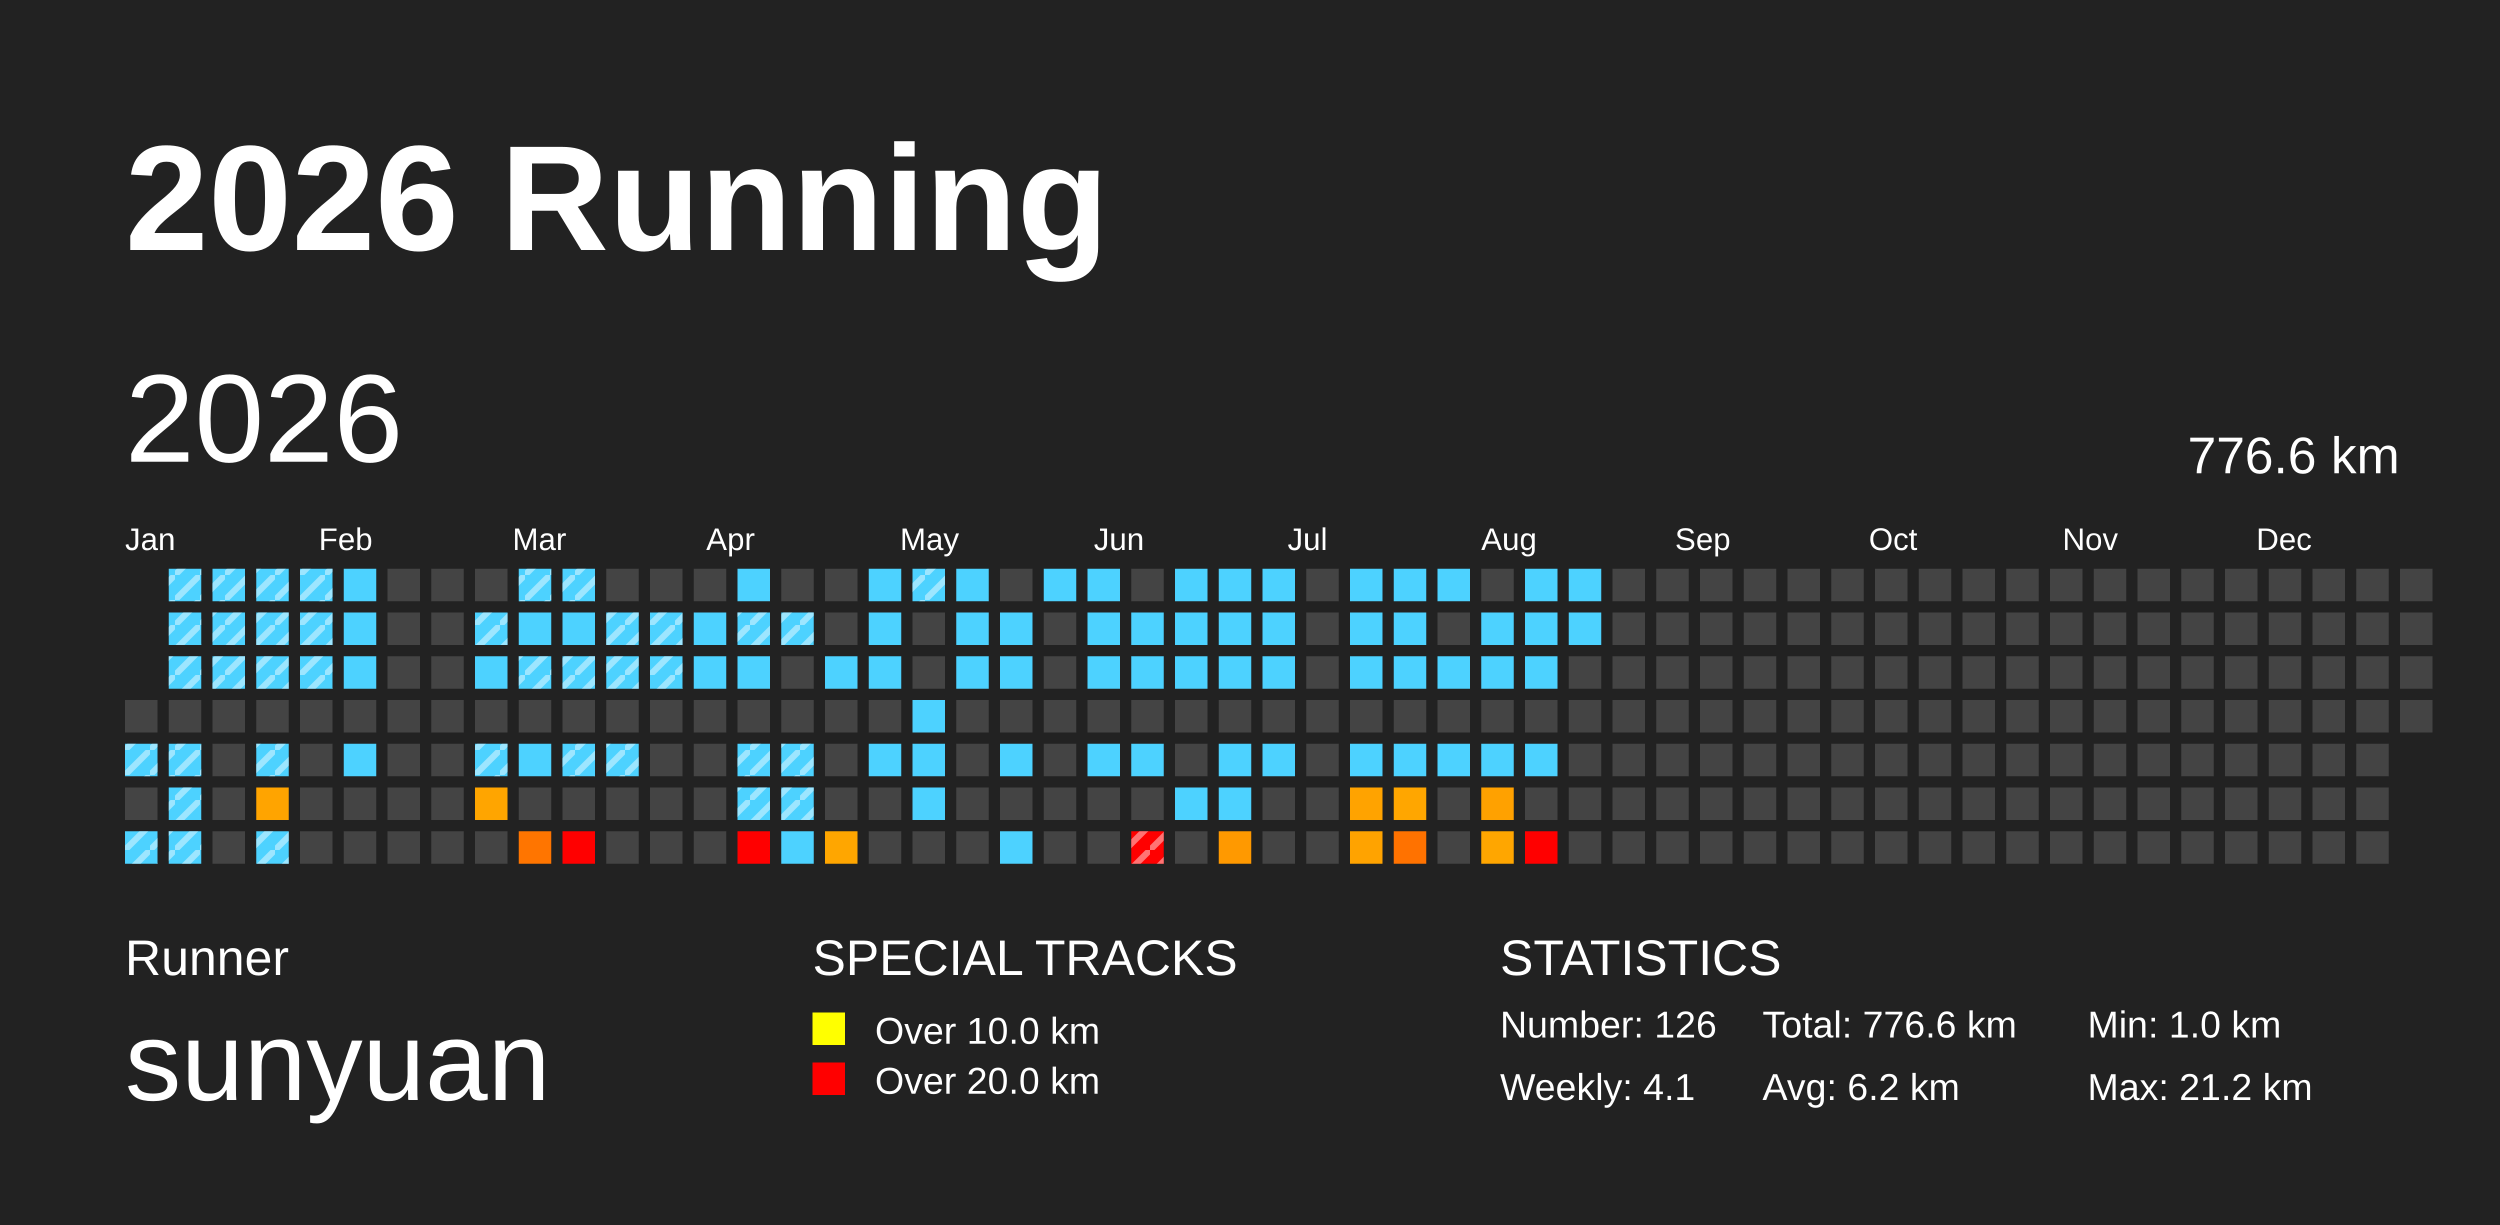
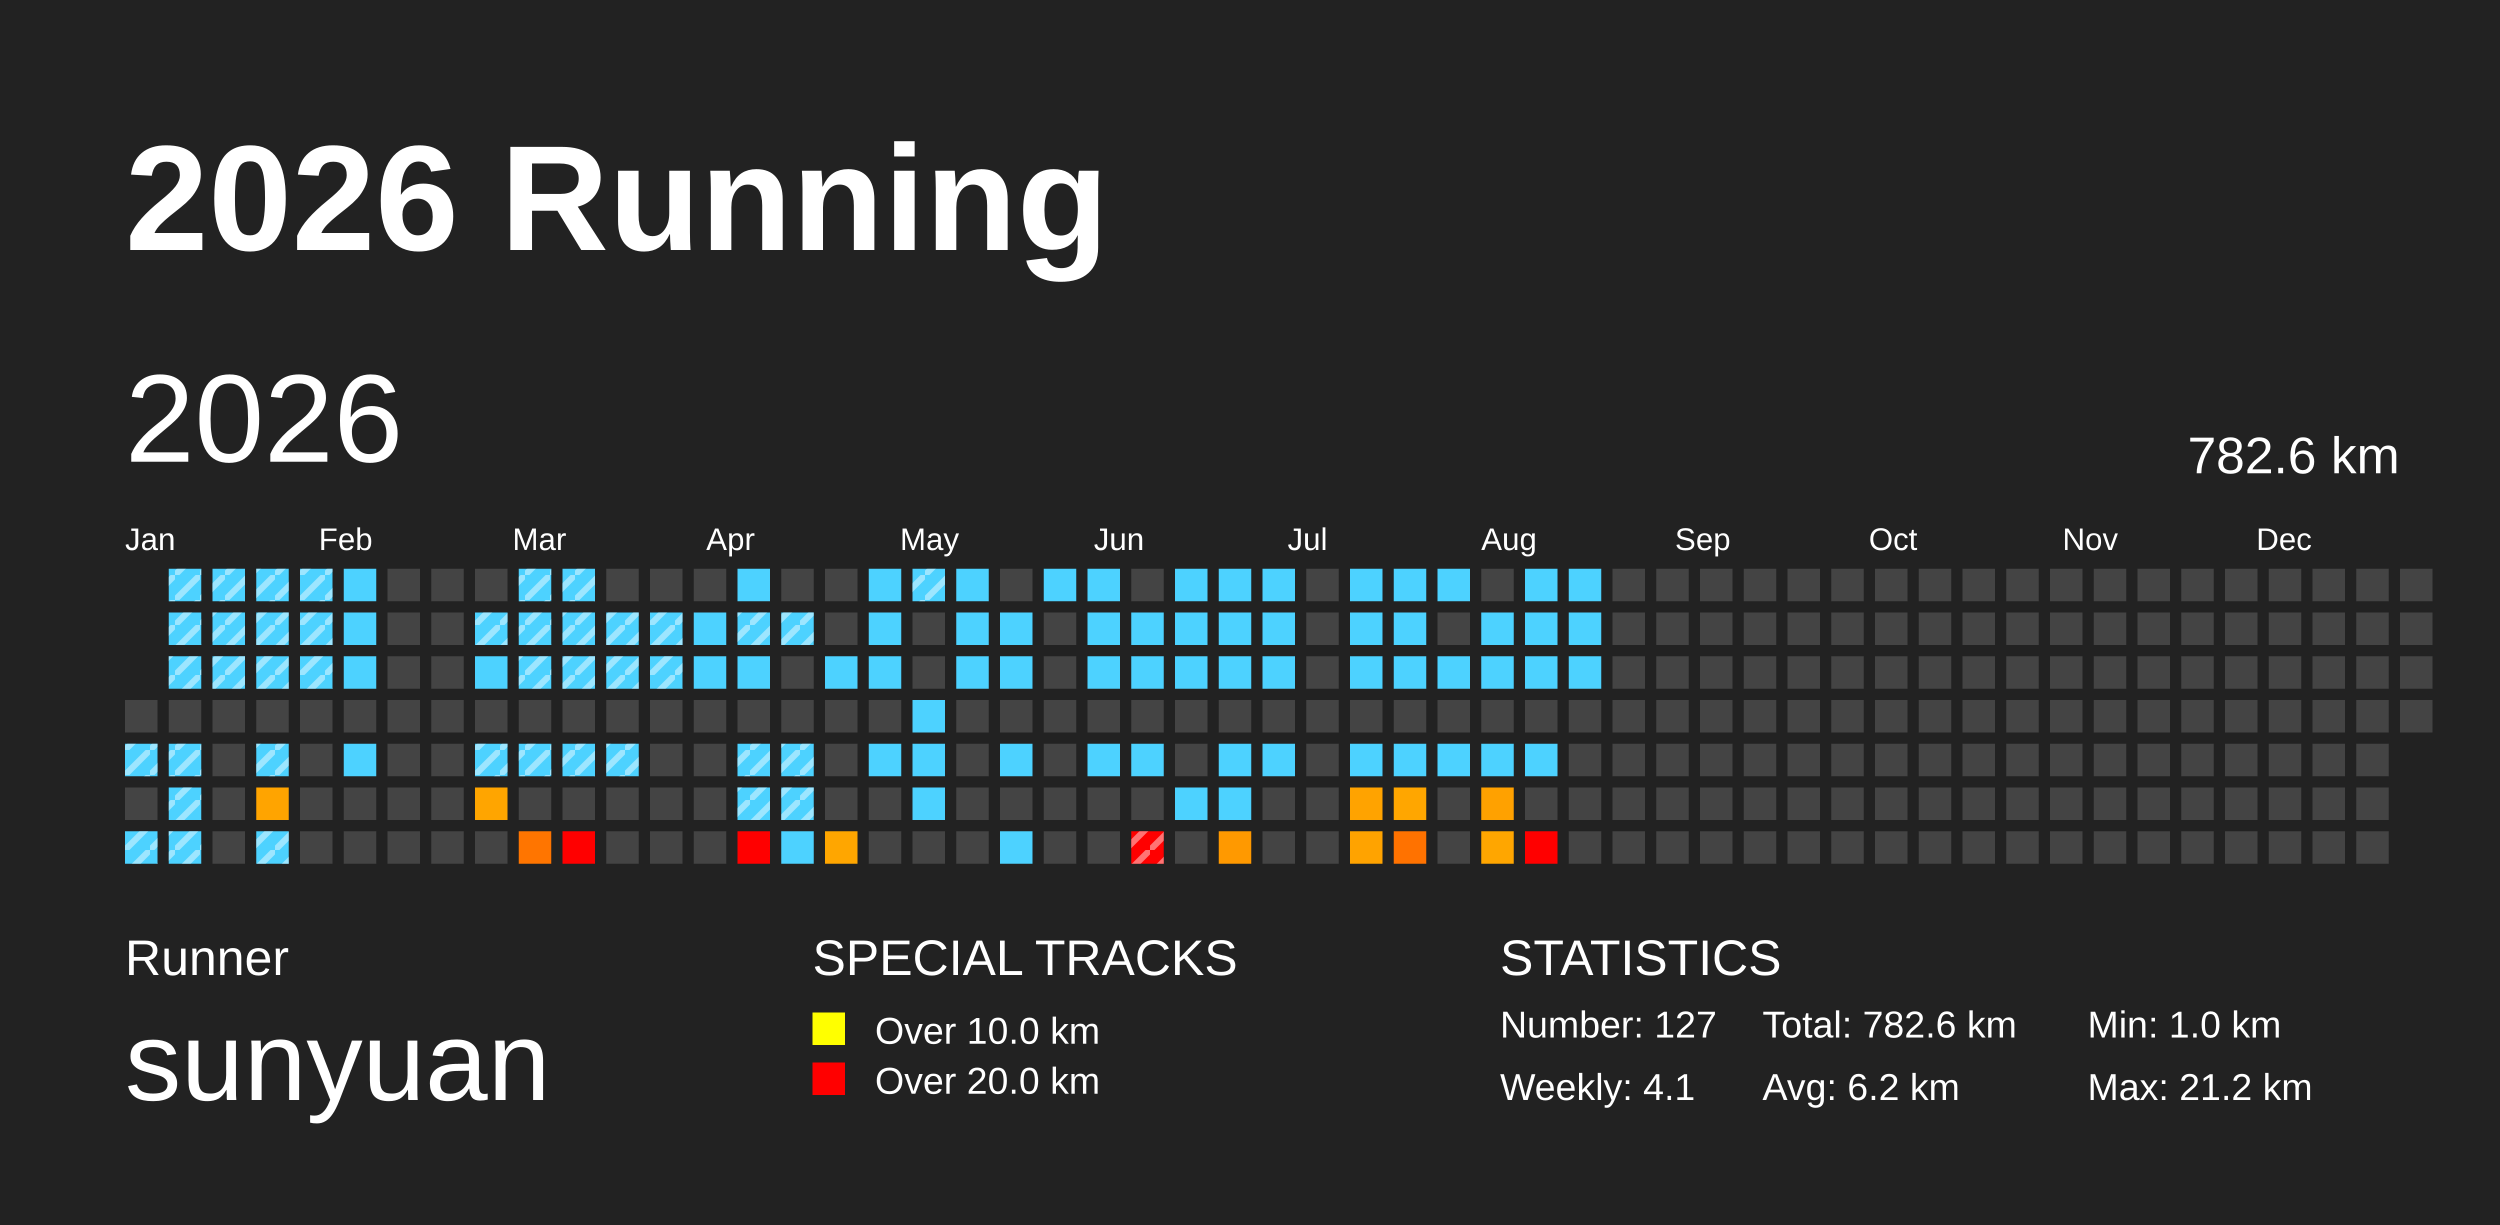
<svg xmlns="http://www.w3.org/2000/svg" baseProfile="full" height="98mm" version="1.1" viewBox="0,0,200,98" width="200mm">
  <defs>
    <pattern height="2" id="indoor-stripe" patternUnits="userSpaceOnUse" width="2">
      <line stroke="white" stroke-opacity="0.45" stroke-width="0.5" x1="0" x2="2" y1="2" y2="0" />
    </pattern>
  </defs>
  <rect fill="#222222" height="98" width="200" x="0" y="0" />
  <text fill="#FFFFFF" style="font-size:12px; font-family:Arial; font-weight:bold;" x="10" y="20">2026 Running</text>
  <text fill="#FFFFFF" style="font-size:4px; font-family:Arial" x="10" y="78">Runner</text>
  <text fill="#FFFFFF" style="font-size:9px; font-family:Arial" x="10" y="88">sunyuan</text>
  <text fill="#FFFFFF" style="font-size:4px; font-family:Arial" x="65" y="78">SPECIAL TRACKS</text>
  <rect fill="yellow" height="2.6" width="2.6" x="65" y="81" />
  <text fill="#FFFFFF" style="font-size:3px; font-family:Arial" x="70" y="83.5">Over 10.0 km</text>
  <rect fill="red" height="2.6" width="2.6" x="65" y="85" />
  <text fill="#FFFFFF" style="font-size:3px; font-family:Arial" x="70" y="87.5">Over 20.0 km</text>
  <text fill="#FFFFFF" style="font-size:4px; font-family:Arial" x="120" y="78">STATISTICS</text>
-   <text fill="#FFFFFF" style="font-size:3px; font-family:Arial" x="120" y="83">Number: 126</text>
+   <text fill="#FFFFFF" style="font-size:3px; font-family:Arial" x="120" y="83">Number: 127</text>
  <text fill="#FFFFFF" style="font-size:3px; font-family:Arial" x="120" y="88">Weekly: 4.1</text>
-   <text fill="#FFFFFF" style="font-size:3px; font-family:Arial" x="141" y="83">Total: 776.6 km</text>
+   <text fill="#FFFFFF" style="font-size:3px; font-family:Arial" x="141" y="83">Total: 782.6 km</text>
  <text fill="#FFFFFF" style="font-size:3px; font-family:Arial" x="141" y="88">Avg: 6.2 km</text>
  <text fill="#FFFFFF" style="font-size:3px; font-family:Arial" x="167" y="83">Min: 1.0 km</text>
  <text fill="#FFFFFF" style="font-size:3px; font-family:Arial" x="167" y="88">Max: 21.2 km</text>
  <text dominant-baseline="hanging" fill="#FFFFFF" style="font-size:10.0px; font-family:Arial;" x="10" y="30">2026</text>
-   <text dominant-baseline="hanging" fill="#FFFFFF" style="font-size:4.125px; font-family:Arial;" x="175" y="35">776.6 km</text>
+   <text dominant-baseline="hanging" fill="#FFFFFF" style="font-size:4.125px; font-family:Arial;" x="175" y="35">782.6 km</text>
  <text fill="#FFFFFF" style="font-size:2.5px; font-family:Arial" x="10.0" y="44">Jan</text>
  <text fill="#FFFFFF" style="font-size:2.5px; font-family:Arial" x="25.5" y="44">Feb</text>
  <text fill="#FFFFFF" style="font-size:2.5px; font-family:Arial" x="41.0" y="44">Mar</text>
  <text fill="#FFFFFF" style="font-size:2.5px; font-family:Arial" x="56.5" y="44">Apr</text>
  <text fill="#FFFFFF" style="font-size:2.5px; font-family:Arial" x="72.0" y="44">May</text>
  <text fill="#FFFFFF" style="font-size:2.5px; font-family:Arial" x="87.5" y="44">Jun</text>
  <text fill="#FFFFFF" style="font-size:2.5px; font-family:Arial" x="103.0" y="44">Jul</text>
  <text fill="#FFFFFF" style="font-size:2.5px; font-family:Arial" x="118.5" y="44">Aug</text>
  <text fill="#FFFFFF" style="font-size:2.5px; font-family:Arial" x="134.0" y="44">Sep</text>
  <text fill="#FFFFFF" style="font-size:2.5px; font-family:Arial" x="149.5" y="44">Oct</text>
  <text fill="#FFFFFF" style="font-size:2.5px; font-family:Arial" x="165.0" y="44">Nov</text>
  <text fill="#FFFFFF" style="font-size:2.5px; font-family:Arial" x="180.5" y="44">Dec</text>
  <rect fill="#444444" height="2.6" width="2.6" x="10.0" y="56.0" />
  <rect fill="#4dd2ff" height="2.6" width="2.6" x="10.0" y="59.5" />
  <rect fill="url(#indoor-stripe)" height="2.6" style="pointer-events: none;" width="2.6" x="10.0" y="59.5" />
  <rect fill="#444444" height="2.6" width="2.6" x="10.0" y="63.0" />
  <rect fill="#4dd2ff" height="2.6" width="2.6" x="10.0" y="66.5" />
  <rect fill="url(#indoor-stripe)" height="2.6" style="pointer-events: none;" width="2.6" x="10.0" y="66.5" />
  <rect fill="#4dd2ff" height="2.6" width="2.6" x="13.5" y="45.5" />
  <rect fill="url(#indoor-stripe)" height="2.6" style="pointer-events: none;" width="2.6" x="13.5" y="45.5" />
  <rect fill="#4dd2ff" height="2.6" width="2.6" x="13.5" y="49.0" />
  <rect fill="url(#indoor-stripe)" height="2.6" style="pointer-events: none;" width="2.6" x="13.5" y="49.0" />
  <rect fill="#4dd2ff" height="2.6" width="2.6" x="13.5" y="52.5" />
  <rect fill="url(#indoor-stripe)" height="2.6" style="pointer-events: none;" width="2.6" x="13.5" y="52.5" />
  <rect fill="#444444" height="2.6" width="2.6" x="13.5" y="56.0" />
  <rect fill="#4dd2ff" height="2.6" width="2.6" x="13.5" y="59.5" />
  <rect fill="url(#indoor-stripe)" height="2.6" style="pointer-events: none;" width="2.6" x="13.5" y="59.5" />
  <rect fill="#4dd2ff" height="2.6" width="2.6" x="13.5" y="63.0" />
  <rect fill="url(#indoor-stripe)" height="2.6" style="pointer-events: none;" width="2.6" x="13.5" y="63.0" />
  <rect fill="#4dd2ff" height="2.6" width="2.6" x="13.5" y="66.5" />
  <rect fill="url(#indoor-stripe)" height="2.6" style="pointer-events: none;" width="2.6" x="13.5" y="66.5" />
  <rect fill="#4dd2ff" height="2.6" width="2.6" x="17.0" y="45.5" />
  <rect fill="url(#indoor-stripe)" height="2.6" style="pointer-events: none;" width="2.6" x="17.0" y="45.5" />
  <rect fill="#4dd2ff" height="2.6" width="2.6" x="17.0" y="49.0" />
  <rect fill="url(#indoor-stripe)" height="2.6" style="pointer-events: none;" width="2.6" x="17.0" y="49.0" />
  <rect fill="#4dd2ff" height="2.6" width="2.6" x="17.0" y="52.5" />
  <rect fill="url(#indoor-stripe)" height="2.6" style="pointer-events: none;" width="2.6" x="17.0" y="52.5" />
  <rect fill="#444444" height="2.6" width="2.6" x="17.0" y="56.0" />
  <rect fill="#444444" height="2.6" width="2.6" x="17.0" y="59.5" />
  <rect fill="#444444" height="2.6" width="2.6" x="17.0" y="63.0" />
  <rect fill="#444444" height="2.6" width="2.6" x="17.0" y="66.5" />
  <rect fill="#4dd2ff" height="2.6" width="2.6" x="20.5" y="45.5" />
  <rect fill="url(#indoor-stripe)" height="2.6" style="pointer-events: none;" width="2.6" x="20.5" y="45.5" />
  <rect fill="#4dd2ff" height="2.6" width="2.6" x="20.5" y="49.0" />
  <rect fill="url(#indoor-stripe)" height="2.6" style="pointer-events: none;" width="2.6" x="20.5" y="49.0" />
  <rect fill="#4dd2ff" height="2.6" width="2.6" x="20.5" y="52.5" />
  <rect fill="url(#indoor-stripe)" height="2.6" style="pointer-events: none;" width="2.6" x="20.5" y="52.5" />
  <rect fill="#444444" height="2.6" width="2.6" x="20.5" y="56.0" />
  <rect fill="#4dd2ff" height="2.6" width="2.6" x="20.5" y="59.5" />
  <rect fill="url(#indoor-stripe)" height="2.6" style="pointer-events: none;" width="2.6" x="20.5" y="59.5" />
  <rect fill="#ffa400" height="2.6" width="2.6" x="20.5" y="63.0" />
  <rect fill="#4dd2ff" height="2.6" width="2.6" x="20.5" y="66.5" />
  <rect fill="url(#indoor-stripe)" height="2.6" style="pointer-events: none;" width="2.6" x="20.5" y="66.5" />
  <rect fill="#4dd2ff" height="2.6" width="2.6" x="24.0" y="45.5" />
  <rect fill="url(#indoor-stripe)" height="2.6" style="pointer-events: none;" width="2.6" x="24.0" y="45.5" />
  <rect fill="#4dd2ff" height="2.6" width="2.6" x="24.0" y="49.0" />
  <rect fill="url(#indoor-stripe)" height="2.6" style="pointer-events: none;" width="2.6" x="24.0" y="49.0" />
  <rect fill="#4dd2ff" height="2.6" width="2.6" x="24.0" y="52.5" />
  <rect fill="url(#indoor-stripe)" height="2.6" style="pointer-events: none;" width="2.6" x="24.0" y="52.5" />
  <rect fill="#444444" height="2.6" width="2.6" x="24.0" y="56.0" />
  <rect fill="#444444" height="2.6" width="2.6" x="24.0" y="59.5" />
  <rect fill="#444444" height="2.6" width="2.6" x="24.0" y="63.0" />
  <rect fill="#444444" height="2.6" width="2.6" x="24.0" y="66.5" />
  <rect fill="#4dd2ff" height="2.6" width="2.6" x="27.5" y="45.5" />
  <rect fill="#4dd2ff" height="2.6" width="2.6" x="27.5" y="49.0" />
  <rect fill="#4dd2ff" height="2.6" width="2.6" x="27.5" y="52.5" />
  <rect fill="#444444" height="2.6" width="2.6" x="27.5" y="56.0" />
  <rect fill="#4dd2ff" height="2.6" width="2.6" x="27.5" y="59.5" />
  <rect fill="#444444" height="2.6" width="2.6" x="27.5" y="63.0" />
  <rect fill="#444444" height="2.6" width="2.6" x="27.5" y="66.5" />
  <rect fill="#444444" height="2.6" width="2.6" x="31.0" y="45.5" />
  <rect fill="#444444" height="2.6" width="2.6" x="31.0" y="49.0" />
  <rect fill="#444444" height="2.6" width="2.6" x="31.0" y="52.5" />
  <rect fill="#444444" height="2.6" width="2.6" x="31.0" y="56.0" />
  <rect fill="#444444" height="2.6" width="2.6" x="31.0" y="59.5" />
  <rect fill="#444444" height="2.6" width="2.6" x="31.0" y="63.0" />
  <rect fill="#444444" height="2.6" width="2.6" x="31.0" y="66.5" />
  <rect fill="#444444" height="2.6" width="2.6" x="34.5" y="45.5" />
  <rect fill="#444444" height="2.6" width="2.6" x="34.5" y="49.0" />
  <rect fill="#444444" height="2.6" width="2.6" x="34.5" y="52.5" />
  <rect fill="#444444" height="2.6" width="2.6" x="34.5" y="56.0" />
  <rect fill="#444444" height="2.6" width="2.6" x="34.5" y="59.5" />
  <rect fill="#444444" height="2.6" width="2.6" x="34.5" y="63.0" />
  <rect fill="#444444" height="2.6" width="2.6" x="34.5" y="66.5" />
  <rect fill="#444444" height="2.6" width="2.6" x="38.0" y="45.5" />
  <rect fill="#4dd2ff" height="2.6" width="2.6" x="38.0" y="49.0" />
  <rect fill="url(#indoor-stripe)" height="2.6" style="pointer-events: none;" width="2.6" x="38.0" y="49.0" />
  <rect fill="#4dd2ff" height="2.6" width="2.6" x="38.0" y="52.5" />
  <rect fill="#444444" height="2.6" width="2.6" x="38.0" y="56.0" />
  <rect fill="#4dd2ff" height="2.6" width="2.6" x="38.0" y="59.5" />
  <rect fill="url(#indoor-stripe)" height="2.6" style="pointer-events: none;" width="2.6" x="38.0" y="59.5" />
  <rect fill="#ffa500" height="2.6" width="2.6" x="38.0" y="63.0" />
  <rect fill="#444444" height="2.6" width="2.6" x="38.0" y="66.5" />
  <rect fill="#4dd2ff" height="2.6" width="2.6" x="41.5" y="45.5" />
  <rect fill="url(#indoor-stripe)" height="2.6" style="pointer-events: none;" width="2.6" x="41.5" y="45.5" />
  <rect fill="#4dd2ff" height="2.6" width="2.6" x="41.5" y="49.0" />
+   <rect fill="url(#indoor-stripe)" height="2.6" style="pointer-events: none;" width="2.6" x="41.5" y="49.0" />
  <rect fill="#4dd2ff" height="2.6" width="2.6" x="41.5" y="52.5" />
  <rect fill="url(#indoor-stripe)" height="2.6" style="pointer-events: none;" width="2.6" x="41.5" y="52.5" />
  <rect fill="#444444" height="2.6" width="2.6" x="41.5" y="56.0" />
  <rect fill="#4dd2ff" height="2.6" width="2.6" x="41.5" y="59.5" />
+   <rect fill="url(#indoor-stripe)" height="2.6" style="pointer-events: none;" width="2.6" x="41.5" y="59.5" />
  <rect fill="#444444" height="2.6" width="2.6" x="41.5" y="63.0" />
  <rect fill="#ff7500" height="2.6" width="2.6" x="41.5" y="66.5" />
  <rect fill="#4dd2ff" height="2.6" width="2.6" x="45.0" y="45.5" />
  <rect fill="url(#indoor-stripe)" height="2.6" style="pointer-events: none;" width="2.6" x="45.0" y="45.5" />
  <rect fill="#4dd2ff" height="2.6" width="2.6" x="45.0" y="49.0" />
+   <rect fill="url(#indoor-stripe)" height="2.6" style="pointer-events: none;" width="2.6" x="45.0" y="49.0" />
  <rect fill="#4dd2ff" height="2.6" width="2.6" x="45.0" y="52.5" />
  <rect fill="url(#indoor-stripe)" height="2.6" style="pointer-events: none;" width="2.6" x="45.0" y="52.5" />
  <rect fill="#444444" height="2.6" width="2.6" x="45.0" y="56.0" />
  <rect fill="#4dd2ff" height="2.6" width="2.6" x="45.0" y="59.5" />
  <rect fill="url(#indoor-stripe)" height="2.6" style="pointer-events: none;" width="2.6" x="45.0" y="59.5" />
  <rect fill="#444444" height="2.6" width="2.6" x="45.0" y="63.0" />
  <rect fill="red" height="2.6" width="2.6" x="45.0" y="66.5" />
  <rect fill="#444444" height="2.6" width="2.6" x="48.5" y="45.5" />
  <rect fill="#4dd2ff" height="2.6" width="2.6" x="48.5" y="49.0" />
  <rect fill="url(#indoor-stripe)" height="2.6" style="pointer-events: none;" width="2.6" x="48.5" y="49.0" />
  <rect fill="#4dd2ff" height="2.6" width="2.6" x="48.5" y="52.5" />
  <rect fill="url(#indoor-stripe)" height="2.6" style="pointer-events: none;" width="2.6" x="48.5" y="52.5" />
  <rect fill="#444444" height="2.6" width="2.6" x="48.5" y="56.0" />
  <rect fill="#4dd2ff" height="2.6" width="2.6" x="48.5" y="59.5" />
  <rect fill="url(#indoor-stripe)" height="2.6" style="pointer-events: none;" width="2.6" x="48.5" y="59.5" />
  <rect fill="#444444" height="2.6" width="2.6" x="48.5" y="63.0" />
  <rect fill="#444444" height="2.6" width="2.6" x="48.5" y="66.5" />
  <rect fill="#444444" height="2.6" width="2.6" x="52.0" y="45.5" />
  <rect fill="#4dd2ff" height="2.6" width="2.6" x="52.0" y="49.0" />
  <rect fill="url(#indoor-stripe)" height="2.6" style="pointer-events: none;" width="2.6" x="52.0" y="49.0" />
  <rect fill="#4dd2ff" height="2.6" width="2.6" x="52.0" y="52.5" />
  <rect fill="url(#indoor-stripe)" height="2.6" style="pointer-events: none;" width="2.6" x="52.0" y="52.5" />
  <rect fill="#444444" height="2.6" width="2.6" x="52.0" y="56.0" />
  <rect fill="#444444" height="2.6" width="2.6" x="52.0" y="59.5" />
  <rect fill="#444444" height="2.6" width="2.6" x="52.0" y="63.0" />
  <rect fill="#444444" height="2.6" width="2.6" x="52.0" y="66.5" />
  <rect fill="#444444" height="2.6" width="2.6" x="55.5" y="45.5" />
  <rect fill="#4dd2ff" height="2.6" width="2.6" x="55.5" y="49.0" />
  <rect fill="#4dd2ff" height="2.6" width="2.6" x="55.5" y="52.5" />
  <rect fill="#444444" height="2.6" width="2.6" x="55.5" y="56.0" />
  <rect fill="#444444" height="2.6" width="2.6" x="55.5" y="59.5" />
  <rect fill="#444444" height="2.6" width="2.6" x="55.5" y="63.0" />
  <rect fill="#444444" height="2.6" width="2.6" x="55.5" y="66.5" />
  <rect fill="#4dd2ff" height="2.6" width="2.6" x="59.0" y="45.5" />
  <rect fill="#4dd2ff" height="2.6" width="2.6" x="59.0" y="49.0" />
  <rect fill="url(#indoor-stripe)" height="2.6" style="pointer-events: none;" width="2.6" x="59.0" y="49.0" />
  <rect fill="#4dd2ff" height="2.6" width="2.6" x="59.0" y="52.5" />
  <rect fill="#444444" height="2.6" width="2.6" x="59.0" y="56.0" />
  <rect fill="#4dd2ff" height="2.6" width="2.6" x="59.0" y="59.5" />
  <rect fill="url(#indoor-stripe)" height="2.6" style="pointer-events: none;" width="2.6" x="59.0" y="59.5" />
  <rect fill="#4dd2ff" height="2.6" width="2.6" x="59.0" y="63.0" />
  <rect fill="url(#indoor-stripe)" height="2.6" style="pointer-events: none;" width="2.6" x="59.0" y="63.0" />
  <rect fill="red" height="2.6" width="2.6" x="59.0" y="66.5" />
  <rect fill="#444444" height="2.6" width="2.6" x="62.5" y="45.5" />
  <rect fill="#4dd2ff" height="2.6" width="2.6" x="62.5" y="49.0" />
  <rect fill="url(#indoor-stripe)" height="2.6" style="pointer-events: none;" width="2.6" x="62.5" y="49.0" />
  <rect fill="#444444" height="2.6" width="2.6" x="62.5" y="52.5" />
  <rect fill="#444444" height="2.6" width="2.6" x="62.5" y="56.0" />
  <rect fill="#4dd2ff" height="2.6" width="2.6" x="62.5" y="59.5" />
  <rect fill="url(#indoor-stripe)" height="2.6" style="pointer-events: none;" width="2.6" x="62.5" y="59.5" />
  <rect fill="#4dd2ff" height="2.6" width="2.6" x="62.5" y="63.0" />
  <rect fill="url(#indoor-stripe)" height="2.6" style="pointer-events: none;" width="2.6" x="62.5" y="63.0" />
  <rect fill="#4dd2ff" height="2.6" width="2.6" x="62.5" y="66.5" />
  <rect fill="#444444" height="2.6" width="2.6" x="66.0" y="45.5" />
  <rect fill="#444444" height="2.6" width="2.6" x="66.0" y="49.0" />
  <rect fill="#4dd2ff" height="2.6" width="2.6" x="66.0" y="52.5" />
  <rect fill="#444444" height="2.6" width="2.6" x="66.0" y="56.0" />
  <rect fill="#444444" height="2.6" width="2.6" x="66.0" y="59.5" />
  <rect fill="#444444" height="2.6" width="2.6" x="66.0" y="63.0" />
  <rect fill="#ffa600" height="2.6" width="2.6" x="66.0" y="66.5" />
  <rect fill="#4dd2ff" height="2.6" width="2.6" x="69.5" y="45.5" />
  <rect fill="#4dd2ff" height="2.6" width="2.6" x="69.5" y="49.0" />
  <rect fill="#4dd2ff" height="2.6" width="2.6" x="69.5" y="52.5" />
  <rect fill="#444444" height="2.6" width="2.6" x="69.5" y="56.0" />
  <rect fill="#4dd2ff" height="2.6" width="2.6" x="69.5" y="59.5" />
  <rect fill="#444444" height="2.6" width="2.6" x="69.5" y="63.0" />
  <rect fill="#444444" height="2.6" width="2.6" x="69.5" y="66.5" />
  <rect fill="#4dd2ff" height="2.6" width="2.6" x="73.0" y="45.5" />
  <rect fill="url(#indoor-stripe)" height="2.6" style="pointer-events: none;" width="2.6" x="73.0" y="45.5" />
  <rect fill="#444444" height="2.6" width="2.6" x="73.0" y="49.0" />
  <rect fill="#444444" height="2.6" width="2.6" x="73.0" y="52.5" />
  <rect fill="#4dd2ff" height="2.6" width="2.6" x="73.0" y="56.0" />
  <rect fill="#4dd2ff" height="2.6" width="2.6" x="73.0" y="59.5" />
  <rect fill="#4dd2ff" height="2.6" width="2.6" x="73.0" y="63.0" />
  <rect fill="#444444" height="2.6" width="2.6" x="73.0" y="66.5" />
  <rect fill="#4dd2ff" height="2.6" width="2.6" x="76.5" y="45.5" />
  <rect fill="#4dd2ff" height="2.6" width="2.6" x="76.5" y="49.0" />
  <rect fill="#4dd2ff" height="2.6" width="2.6" x="76.5" y="52.5" />
  <rect fill="#444444" height="2.6" width="2.6" x="76.5" y="56.0" />
  <rect fill="#444444" height="2.6" width="2.6" x="76.5" y="59.5" />
  <rect fill="#444444" height="2.6" width="2.6" x="76.5" y="63.0" />
  <rect fill="#444444" height="2.6" width="2.6" x="76.5" y="66.5" />
  <rect fill="#444444" height="2.6" width="2.6" x="80.0" y="45.5" />
  <rect fill="#4dd2ff" height="2.6" width="2.6" x="80.0" y="49.0" />
  <rect fill="#4dd2ff" height="2.6" width="2.6" x="80.0" y="52.5" />
  <rect fill="#444444" height="2.6" width="2.6" x="80.0" y="56.0" />
  <rect fill="#4dd2ff" height="2.6" width="2.6" x="80.0" y="59.5" />
  <rect fill="#444444" height="2.6" width="2.6" x="80.0" y="63.0" />
  <rect fill="#4dd2ff" height="2.6" width="2.6" x="80.0" y="66.5" />
  <rect fill="#4dd2ff" height="2.6" width="2.6" x="83.5" y="45.5" />
  <rect fill="#444444" height="2.6" width="2.6" x="83.5" y="49.0" />
  <rect fill="#444444" height="2.6" width="2.6" x="83.5" y="52.5" />
  <rect fill="#444444" height="2.6" width="2.6" x="83.5" y="56.0" />
  <rect fill="#444444" height="2.6" width="2.6" x="83.5" y="59.5" />
  <rect fill="#444444" height="2.6" width="2.6" x="83.5" y="63.0" />
  <rect fill="#444444" height="2.6" width="2.6" x="83.5" y="66.5" />
  <rect fill="#4dd2ff" height="2.6" width="2.6" x="87.0" y="45.5" />
  <rect fill="#4dd2ff" height="2.6" width="2.6" x="87.0" y="49.0" />
  <rect fill="#4dd2ff" height="2.6" width="2.6" x="87.0" y="52.5" />
  <rect fill="#444444" height="2.6" width="2.6" x="87.0" y="56.0" />
  <rect fill="#4dd2ff" height="2.6" width="2.6" x="87.0" y="59.5" />
  <rect fill="#444444" height="2.6" width="2.6" x="87.0" y="63.0" />
  <rect fill="#444444" height="2.6" width="2.6" x="87.0" y="66.5" />
  <rect fill="#444444" height="2.6" width="2.6" x="90.5" y="45.5" />
  <rect fill="#4dd2ff" height="2.6" width="2.6" x="90.5" y="49.0" />
  <rect fill="#4dd2ff" height="2.6" width="2.6" x="90.5" y="52.5" />
  <rect fill="#444444" height="2.6" width="2.6" x="90.5" y="56.0" />
  <rect fill="#4dd2ff" height="2.6" width="2.6" x="90.5" y="59.5" />
  <rect fill="#444444" height="2.6" width="2.6" x="90.5" y="63.0" />
  <rect fill="red" height="2.6" width="2.6" x="90.5" y="66.5" />
  <rect fill="url(#indoor-stripe)" height="2.6" style="pointer-events: none;" width="2.6" x="90.5" y="66.5" />
  <rect fill="#4dd2ff" height="2.6" width="2.6" x="94.0" y="45.5" />
  <rect fill="#4dd2ff" height="2.6" width="2.6" x="94.0" y="49.0" />
  <rect fill="#4dd2ff" height="2.6" width="2.6" x="94.0" y="52.5" />
  <rect fill="#444444" height="2.6" width="2.6" x="94.0" y="56.0" />
  <rect fill="#444444" height="2.6" width="2.6" x="94.0" y="59.5" />
  <rect fill="#4dd2ff" height="2.6" width="2.6" x="94.0" y="63.0" />
  <rect fill="#444444" height="2.6" width="2.6" x="94.0" y="66.5" />
  <rect fill="#4dd2ff" height="2.6" width="2.6" x="97.5" y="45.5" />
  <rect fill="#4dd2ff" height="2.6" width="2.6" x="97.5" y="49.0" />
  <rect fill="#4dd2ff" height="2.6" width="2.6" x="97.5" y="52.5" />
  <rect fill="#444444" height="2.6" width="2.6" x="97.5" y="56.0" />
  <rect fill="#4dd2ff" height="2.6" width="2.6" x="97.5" y="59.5" />
  <rect fill="#4dd2ff" height="2.6" width="2.6" x="97.5" y="63.0" />
  <rect fill="#ff9900" height="2.6" width="2.6" x="97.5" y="66.5" />
  <rect fill="#4dd2ff" height="2.6" width="2.6" x="101.0" y="45.5" />
  <rect fill="#4dd2ff" height="2.6" width="2.6" x="101.0" y="49.0" />
  <rect fill="#4dd2ff" height="2.6" width="2.6" x="101.0" y="52.5" />
  <rect fill="#444444" height="2.6" width="2.6" x="101.0" y="56.0" />
  <rect fill="#4dd2ff" height="2.6" width="2.6" x="101.0" y="59.5" />
  <rect fill="#444444" height="2.6" width="2.6" x="101.0" y="63.0" />
  <rect fill="#444444" height="2.6" width="2.6" x="101.0" y="66.5" />
  <rect fill="#444444" height="2.6" width="2.6" x="104.5" y="45.5" />
  <rect fill="#444444" height="2.6" width="2.6" x="104.5" y="49.0" />
  <rect fill="#444444" height="2.6" width="2.6" x="104.5" y="52.5" />
  <rect fill="#444444" height="2.6" width="2.6" x="104.5" y="56.0" />
  <rect fill="#444444" height="2.6" width="2.6" x="104.5" y="59.5" />
  <rect fill="#444444" height="2.6" width="2.6" x="104.5" y="63.0" />
  <rect fill="#444444" height="2.6" width="2.6" x="104.5" y="66.5" />
  <rect fill="#4dd2ff" height="2.6" width="2.6" x="108.0" y="45.5" />
  <rect fill="#4dd2ff" height="2.6" width="2.6" x="108.0" y="49.0" />
  <rect fill="#4dd2ff" height="2.6" width="2.6" x="108.0" y="52.5" />
  <rect fill="#444444" height="2.6" width="2.6" x="108.0" y="56.0" />
  <rect fill="#4dd2ff" height="2.6" width="2.6" x="108.0" y="59.5" />
  <rect fill="#ffa300" height="2.6" width="2.6" x="108.0" y="63.0" />
  <rect fill="#ffa300" height="2.6" width="2.6" x="108.0" y="66.5" />
  <rect fill="#4dd2ff" height="2.6" width="2.6" x="111.5" y="45.5" />
  <rect fill="#4dd2ff" height="2.6" width="2.6" x="111.5" y="49.0" />
  <rect fill="#4dd2ff" height="2.6" width="2.6" x="111.5" y="52.5" />
  <rect fill="#444444" height="2.6" width="2.6" x="111.5" y="56.0" />
  <rect fill="#4dd2ff" height="2.6" width="2.6" x="111.5" y="59.5" />
  <rect fill="#ffa600" height="2.6" width="2.6" x="111.5" y="63.0" />
  <rect fill="#ff7200" height="2.6" width="2.6" x="111.5" y="66.5" />
  <rect fill="#4dd2ff" height="2.6" width="2.6" x="115.0" y="45.5" />
  <rect fill="#444444" height="2.6" width="2.6" x="115.0" y="49.0" />
  <rect fill="#4dd2ff" height="2.6" width="2.6" x="115.0" y="52.5" />
  <rect fill="#444444" height="2.6" width="2.6" x="115.0" y="56.0" />
  <rect fill="#4dd2ff" height="2.6" width="2.6" x="115.0" y="59.5" />
  <rect fill="#444444" height="2.6" width="2.6" x="115.0" y="63.0" />
  <rect fill="#444444" height="2.6" width="2.6" x="115.0" y="66.5" />
  <rect fill="#444444" height="2.6" width="2.6" x="118.5" y="45.5" />
  <rect fill="#4dd2ff" height="2.6" width="2.6" x="118.5" y="49.0" />
  <rect fill="#4dd2ff" height="2.6" width="2.6" x="118.5" y="52.5" />
  <rect fill="#444444" height="2.6" width="2.6" x="118.5" y="56.0" />
  <rect fill="#4dd2ff" height="2.6" width="2.6" x="118.5" y="59.5" />
  <rect fill="#ffa100" height="2.6" width="2.6" x="118.5" y="63.0" />
  <rect fill="#ffa600" height="2.6" width="2.6" x="118.5" y="66.5" />
  <rect fill="#4dd2ff" height="2.6" width="2.6" x="122.0" y="45.5" />
  <rect fill="#4dd2ff" height="2.6" width="2.6" x="122.0" y="49.0" />
  <rect fill="#4dd2ff" height="2.6" width="2.6" x="122.0" y="52.5" />
  <rect fill="#444444" height="2.6" width="2.6" x="122.0" y="56.0" />
  <rect fill="#4dd2ff" height="2.6" width="2.6" x="122.0" y="59.5" />
  <rect fill="#444444" height="2.6" width="2.6" x="122.0" y="63.0" />
  <rect fill="red" height="2.6" width="2.6" x="122.0" y="66.5" />
  <rect fill="#4dd2ff" height="2.6" width="2.6" x="125.5" y="45.5" />
  <rect fill="#4dd2ff" height="2.6" width="2.6" x="125.5" y="49.0" />
-   <rect fill="#444444" height="2.6" width="2.6" x="125.5" y="52.5" />
+   <rect fill="#4dd2ff" height="2.6" width="2.6" x="125.5" y="52.5" />
  <rect fill="#444444" height="2.6" width="2.6" x="125.5" y="56.0" />
  <rect fill="#444444" height="2.6" width="2.6" x="125.5" y="59.5" />
  <rect fill="#444444" height="2.6" width="2.6" x="125.5" y="63.0" />
  <rect fill="#444444" height="2.6" width="2.6" x="125.5" y="66.5" />
  <rect fill="#444444" height="2.6" width="2.6" x="129.0" y="45.5" />
  <rect fill="#444444" height="2.6" width="2.6" x="129.0" y="49.0" />
  <rect fill="#444444" height="2.6" width="2.6" x="129.0" y="52.5" />
  <rect fill="#444444" height="2.6" width="2.6" x="129.0" y="56.0" />
  <rect fill="#444444" height="2.6" width="2.6" x="129.0" y="59.5" />
  <rect fill="#444444" height="2.6" width="2.6" x="129.0" y="63.0" />
  <rect fill="#444444" height="2.6" width="2.6" x="129.0" y="66.5" />
  <rect fill="#444444" height="2.6" width="2.6" x="132.5" y="45.5" />
  <rect fill="#444444" height="2.6" width="2.6" x="132.5" y="49.0" />
  <rect fill="#444444" height="2.6" width="2.6" x="132.5" y="52.5" />
  <rect fill="#444444" height="2.6" width="2.6" x="132.5" y="56.0" />
  <rect fill="#444444" height="2.6" width="2.6" x="132.5" y="59.5" />
  <rect fill="#444444" height="2.6" width="2.6" x="132.5" y="63.0" />
  <rect fill="#444444" height="2.6" width="2.6" x="132.5" y="66.5" />
  <rect fill="#444444" height="2.6" width="2.6" x="136.0" y="45.5" />
  <rect fill="#444444" height="2.6" width="2.6" x="136.0" y="49.0" />
  <rect fill="#444444" height="2.6" width="2.6" x="136.0" y="52.5" />
  <rect fill="#444444" height="2.6" width="2.6" x="136.0" y="56.0" />
  <rect fill="#444444" height="2.6" width="2.6" x="136.0" y="59.5" />
  <rect fill="#444444" height="2.6" width="2.6" x="136.0" y="63.0" />
  <rect fill="#444444" height="2.6" width="2.6" x="136.0" y="66.5" />
  <rect fill="#444444" height="2.6" width="2.6" x="139.5" y="45.5" />
  <rect fill="#444444" height="2.6" width="2.6" x="139.5" y="49.0" />
  <rect fill="#444444" height="2.6" width="2.6" x="139.5" y="52.5" />
  <rect fill="#444444" height="2.6" width="2.6" x="139.5" y="56.0" />
  <rect fill="#444444" height="2.6" width="2.6" x="139.5" y="59.5" />
  <rect fill="#444444" height="2.6" width="2.6" x="139.5" y="63.0" />
  <rect fill="#444444" height="2.6" width="2.6" x="139.5" y="66.5" />
  <rect fill="#444444" height="2.6" width="2.6" x="143.0" y="45.5" />
  <rect fill="#444444" height="2.6" width="2.6" x="143.0" y="49.0" />
  <rect fill="#444444" height="2.6" width="2.6" x="143.0" y="52.5" />
  <rect fill="#444444" height="2.6" width="2.6" x="143.0" y="56.0" />
  <rect fill="#444444" height="2.6" width="2.6" x="143.0" y="59.5" />
  <rect fill="#444444" height="2.6" width="2.6" x="143.0" y="63.0" />
  <rect fill="#444444" height="2.6" width="2.6" x="143.0" y="66.5" />
  <rect fill="#444444" height="2.6" width="2.6" x="146.5" y="45.5" />
  <rect fill="#444444" height="2.6" width="2.6" x="146.5" y="49.0" />
  <rect fill="#444444" height="2.6" width="2.6" x="146.5" y="52.5" />
  <rect fill="#444444" height="2.6" width="2.6" x="146.5" y="56.0" />
  <rect fill="#444444" height="2.6" width="2.6" x="146.5" y="59.5" />
  <rect fill="#444444" height="2.6" width="2.6" x="146.5" y="63.0" />
  <rect fill="#444444" height="2.6" width="2.6" x="146.5" y="66.5" />
  <rect fill="#444444" height="2.6" width="2.6" x="150.0" y="45.5" />
  <rect fill="#444444" height="2.6" width="2.6" x="150.0" y="49.0" />
  <rect fill="#444444" height="2.6" width="2.6" x="150.0" y="52.5" />
  <rect fill="#444444" height="2.6" width="2.6" x="150.0" y="56.0" />
  <rect fill="#444444" height="2.6" width="2.6" x="150.0" y="59.5" />
  <rect fill="#444444" height="2.6" width="2.6" x="150.0" y="63.0" />
  <rect fill="#444444" height="2.6" width="2.6" x="150.0" y="66.5" />
  <rect fill="#444444" height="2.6" width="2.6" x="153.5" y="45.5" />
  <rect fill="#444444" height="2.6" width="2.6" x="153.5" y="49.0" />
  <rect fill="#444444" height="2.6" width="2.6" x="153.5" y="52.5" />
  <rect fill="#444444" height="2.6" width="2.6" x="153.5" y="56.0" />
  <rect fill="#444444" height="2.6" width="2.6" x="153.5" y="59.5" />
  <rect fill="#444444" height="2.6" width="2.6" x="153.5" y="63.0" />
  <rect fill="#444444" height="2.6" width="2.6" x="153.5" y="66.5" />
  <rect fill="#444444" height="2.6" width="2.6" x="157.0" y="45.5" />
  <rect fill="#444444" height="2.6" width="2.6" x="157.0" y="49.0" />
  <rect fill="#444444" height="2.6" width="2.6" x="157.0" y="52.5" />
  <rect fill="#444444" height="2.6" width="2.6" x="157.0" y="56.0" />
  <rect fill="#444444" height="2.6" width="2.6" x="157.0" y="59.5" />
  <rect fill="#444444" height="2.6" width="2.6" x="157.0" y="63.0" />
  <rect fill="#444444" height="2.6" width="2.6" x="157.0" y="66.5" />
  <rect fill="#444444" height="2.6" width="2.6" x="160.5" y="45.5" />
  <rect fill="#444444" height="2.6" width="2.6" x="160.5" y="49.0" />
  <rect fill="#444444" height="2.6" width="2.6" x="160.5" y="52.5" />
  <rect fill="#444444" height="2.6" width="2.6" x="160.5" y="56.0" />
  <rect fill="#444444" height="2.6" width="2.6" x="160.5" y="59.5" />
  <rect fill="#444444" height="2.6" width="2.6" x="160.5" y="63.0" />
  <rect fill="#444444" height="2.6" width="2.6" x="160.5" y="66.5" />
  <rect fill="#444444" height="2.6" width="2.6" x="164.0" y="45.5" />
  <rect fill="#444444" height="2.6" width="2.6" x="164.0" y="49.0" />
  <rect fill="#444444" height="2.6" width="2.6" x="164.0" y="52.5" />
  <rect fill="#444444" height="2.6" width="2.6" x="164.0" y="56.0" />
  <rect fill="#444444" height="2.6" width="2.6" x="164.0" y="59.5" />
  <rect fill="#444444" height="2.6" width="2.6" x="164.0" y="63.0" />
  <rect fill="#444444" height="2.6" width="2.6" x="164.0" y="66.5" />
  <rect fill="#444444" height="2.6" width="2.6" x="167.5" y="45.5" />
  <rect fill="#444444" height="2.6" width="2.6" x="167.5" y="49.0" />
  <rect fill="#444444" height="2.6" width="2.6" x="167.5" y="52.5" />
  <rect fill="#444444" height="2.6" width="2.6" x="167.5" y="56.0" />
  <rect fill="#444444" height="2.6" width="2.6" x="167.5" y="59.5" />
  <rect fill="#444444" height="2.6" width="2.6" x="167.5" y="63.0" />
  <rect fill="#444444" height="2.6" width="2.6" x="167.5" y="66.5" />
  <rect fill="#444444" height="2.6" width="2.6" x="171.0" y="45.5" />
  <rect fill="#444444" height="2.6" width="2.6" x="171.0" y="49.0" />
  <rect fill="#444444" height="2.6" width="2.6" x="171.0" y="52.5" />
  <rect fill="#444444" height="2.6" width="2.6" x="171.0" y="56.0" />
  <rect fill="#444444" height="2.6" width="2.6" x="171.0" y="59.5" />
  <rect fill="#444444" height="2.6" width="2.6" x="171.0" y="63.0" />
  <rect fill="#444444" height="2.6" width="2.6" x="171.0" y="66.5" />
  <rect fill="#444444" height="2.6" width="2.6" x="174.5" y="45.5" />
  <rect fill="#444444" height="2.6" width="2.6" x="174.5" y="49.0" />
  <rect fill="#444444" height="2.6" width="2.6" x="174.5" y="52.5" />
  <rect fill="#444444" height="2.6" width="2.6" x="174.5" y="56.0" />
  <rect fill="#444444" height="2.6" width="2.6" x="174.5" y="59.5" />
  <rect fill="#444444" height="2.6" width="2.6" x="174.5" y="63.0" />
  <rect fill="#444444" height="2.6" width="2.6" x="174.5" y="66.5" />
  <rect fill="#444444" height="2.6" width="2.6" x="178.0" y="45.5" />
  <rect fill="#444444" height="2.6" width="2.6" x="178.0" y="49.0" />
  <rect fill="#444444" height="2.6" width="2.6" x="178.0" y="52.5" />
  <rect fill="#444444" height="2.6" width="2.6" x="178.0" y="56.0" />
  <rect fill="#444444" height="2.6" width="2.6" x="178.0" y="59.5" />
  <rect fill="#444444" height="2.6" width="2.6" x="178.0" y="63.0" />
  <rect fill="#444444" height="2.6" width="2.6" x="178.0" y="66.5" />
  <rect fill="#444444" height="2.6" width="2.6" x="181.5" y="45.5" />
  <rect fill="#444444" height="2.6" width="2.6" x="181.5" y="49.0" />
  <rect fill="#444444" height="2.6" width="2.6" x="181.5" y="52.5" />
  <rect fill="#444444" height="2.6" width="2.6" x="181.5" y="56.0" />
  <rect fill="#444444" height="2.6" width="2.6" x="181.5" y="59.5" />
  <rect fill="#444444" height="2.6" width="2.6" x="181.5" y="63.0" />
  <rect fill="#444444" height="2.6" width="2.6" x="181.5" y="66.5" />
  <rect fill="#444444" height="2.6" width="2.6" x="185.0" y="45.5" />
  <rect fill="#444444" height="2.6" width="2.6" x="185.0" y="49.0" />
  <rect fill="#444444" height="2.6" width="2.6" x="185.0" y="52.5" />
  <rect fill="#444444" height="2.6" width="2.6" x="185.0" y="56.0" />
  <rect fill="#444444" height="2.6" width="2.6" x="185.0" y="59.5" />
  <rect fill="#444444" height="2.6" width="2.6" x="185.0" y="63.0" />
  <rect fill="#444444" height="2.6" width="2.6" x="185.0" y="66.5" />
  <rect fill="#444444" height="2.6" width="2.6" x="188.5" y="45.5" />
  <rect fill="#444444" height="2.6" width="2.6" x="188.5" y="49.0" />
  <rect fill="#444444" height="2.6" width="2.6" x="188.5" y="52.5" />
  <rect fill="#444444" height="2.6" width="2.6" x="188.5" y="56.0" />
  <rect fill="#444444" height="2.6" width="2.6" x="188.5" y="59.5" />
  <rect fill="#444444" height="2.6" width="2.6" x="188.5" y="63.0" />
  <rect fill="#444444" height="2.6" width="2.6" x="188.5" y="66.5" />
  <rect fill="#444444" height="2.6" width="2.6" x="192.0" y="45.5" />
  <rect fill="#444444" height="2.6" width="2.6" x="192.0" y="49.0" />
  <rect fill="#444444" height="2.6" width="2.6" x="192.0" y="52.5" />
  <rect fill="#444444" height="2.6" width="2.6" x="192.0" y="56.0" />
</svg>
